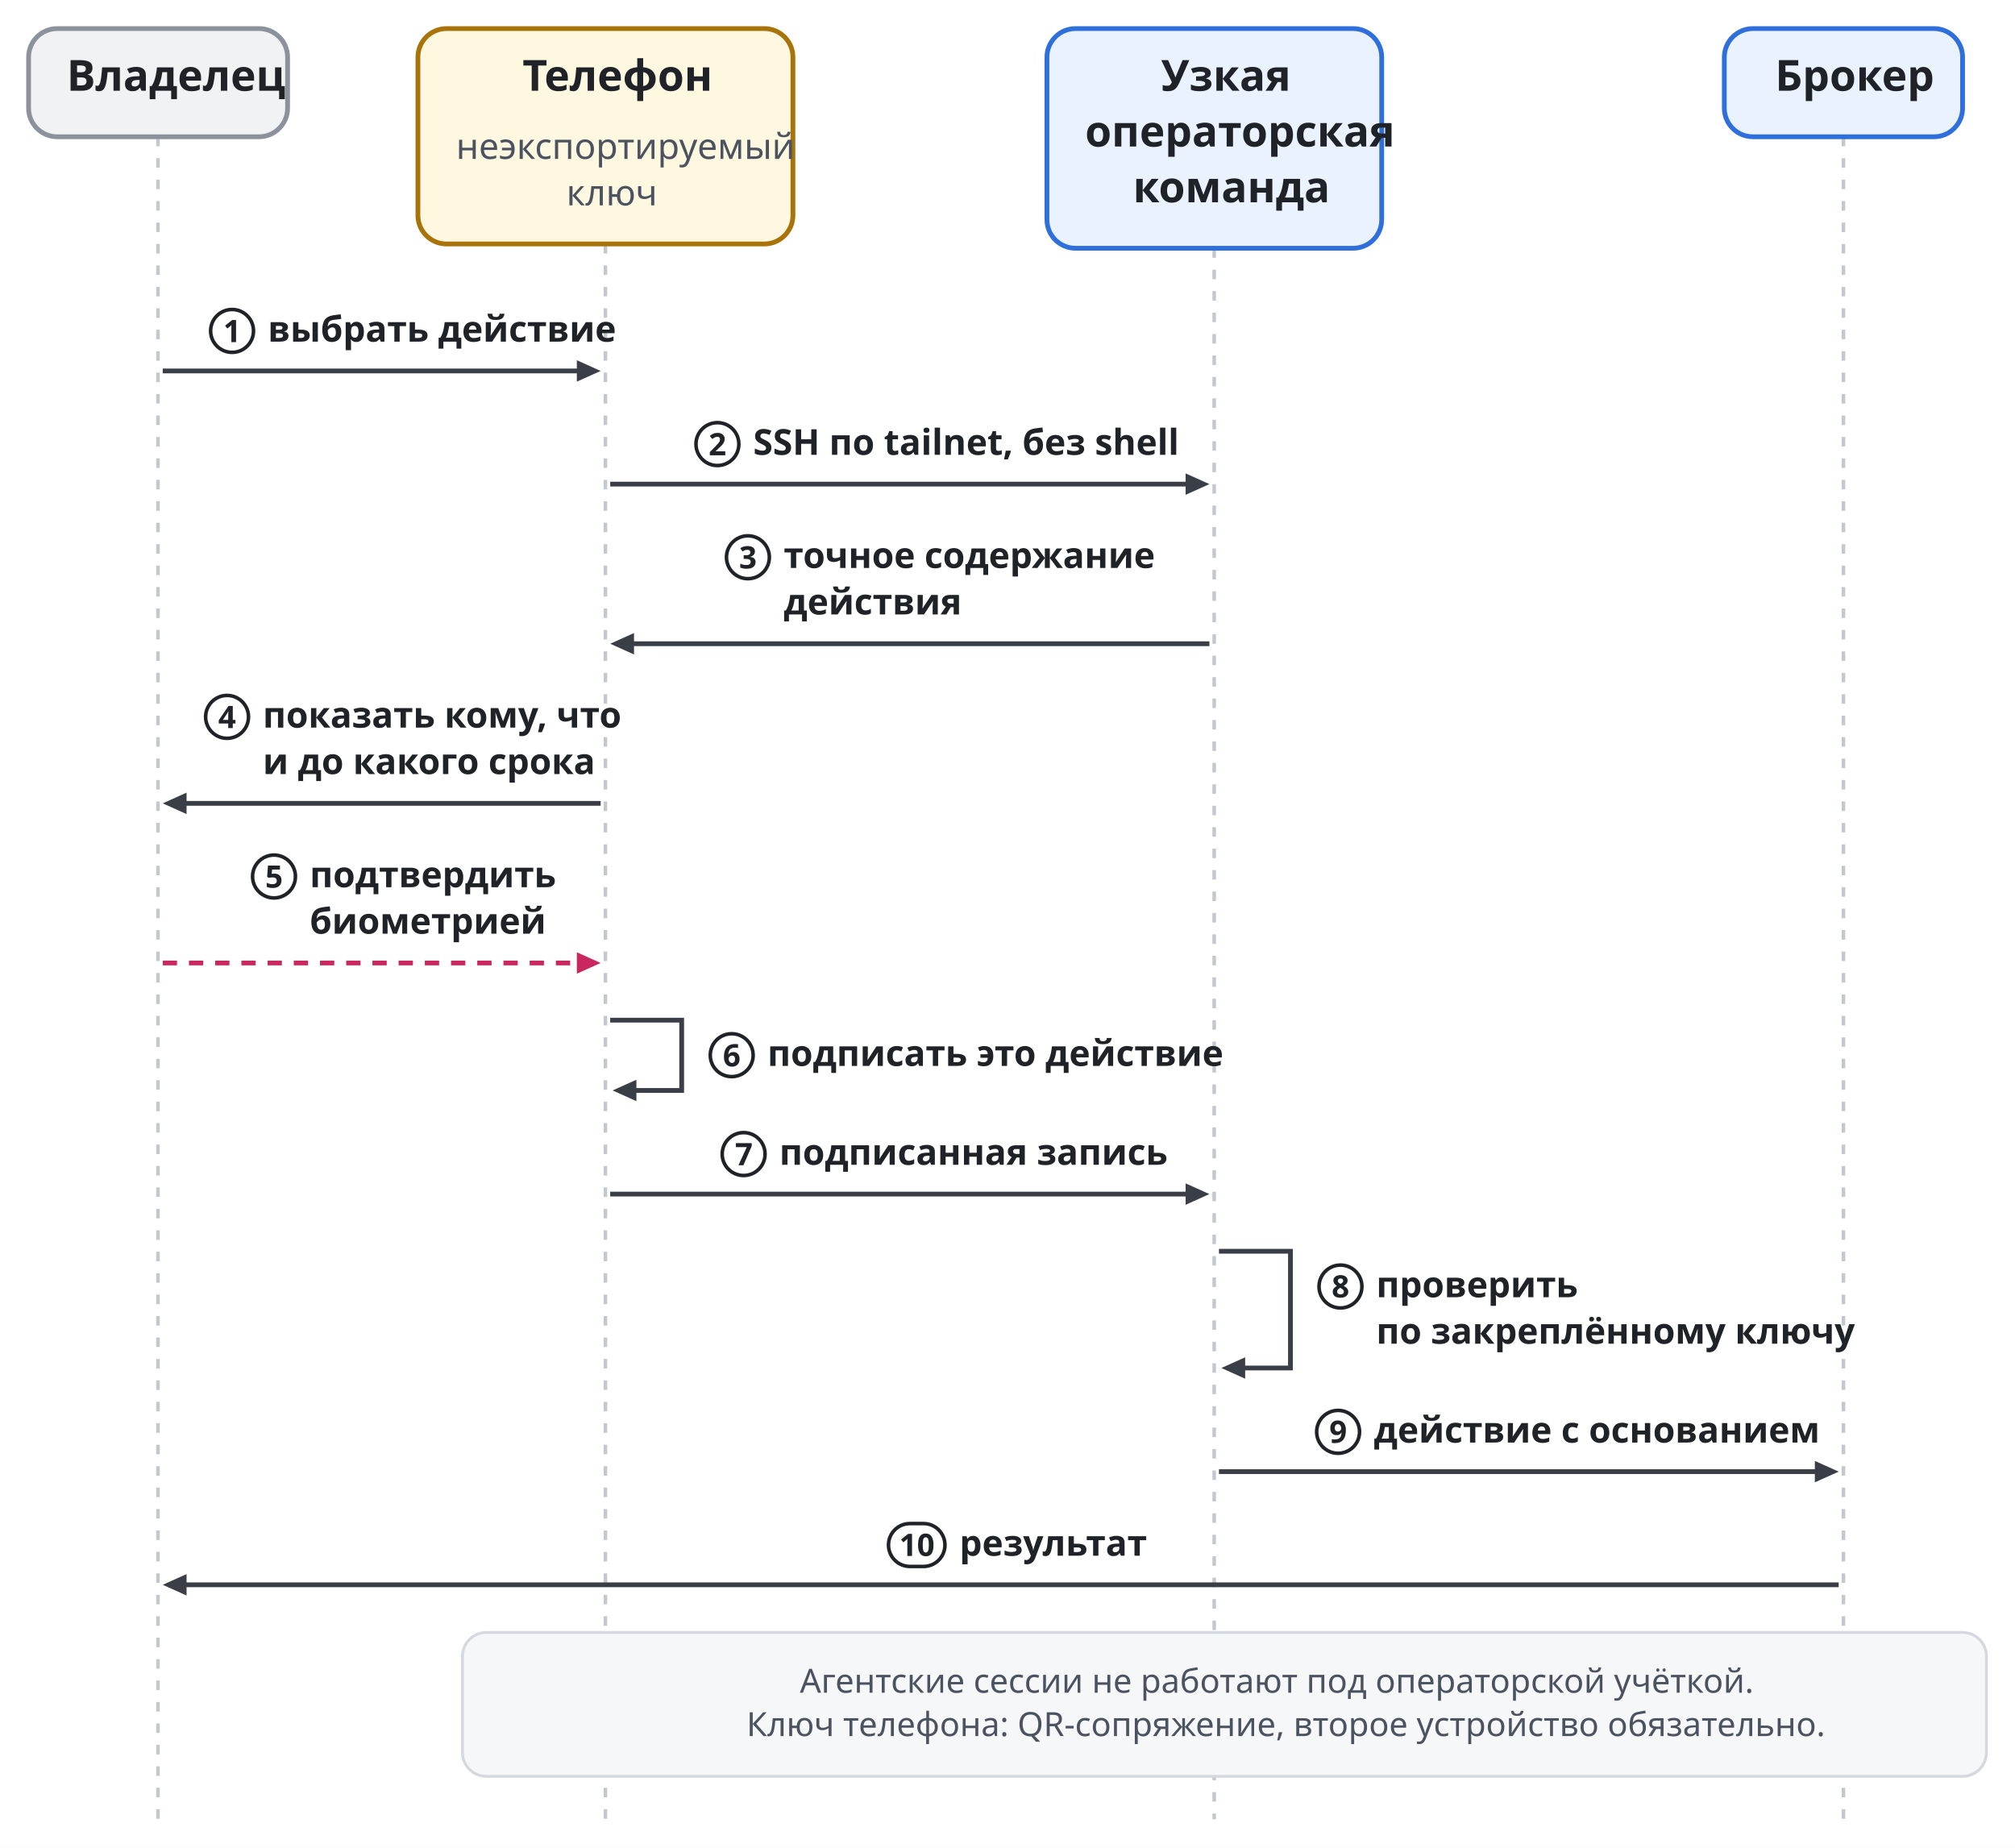
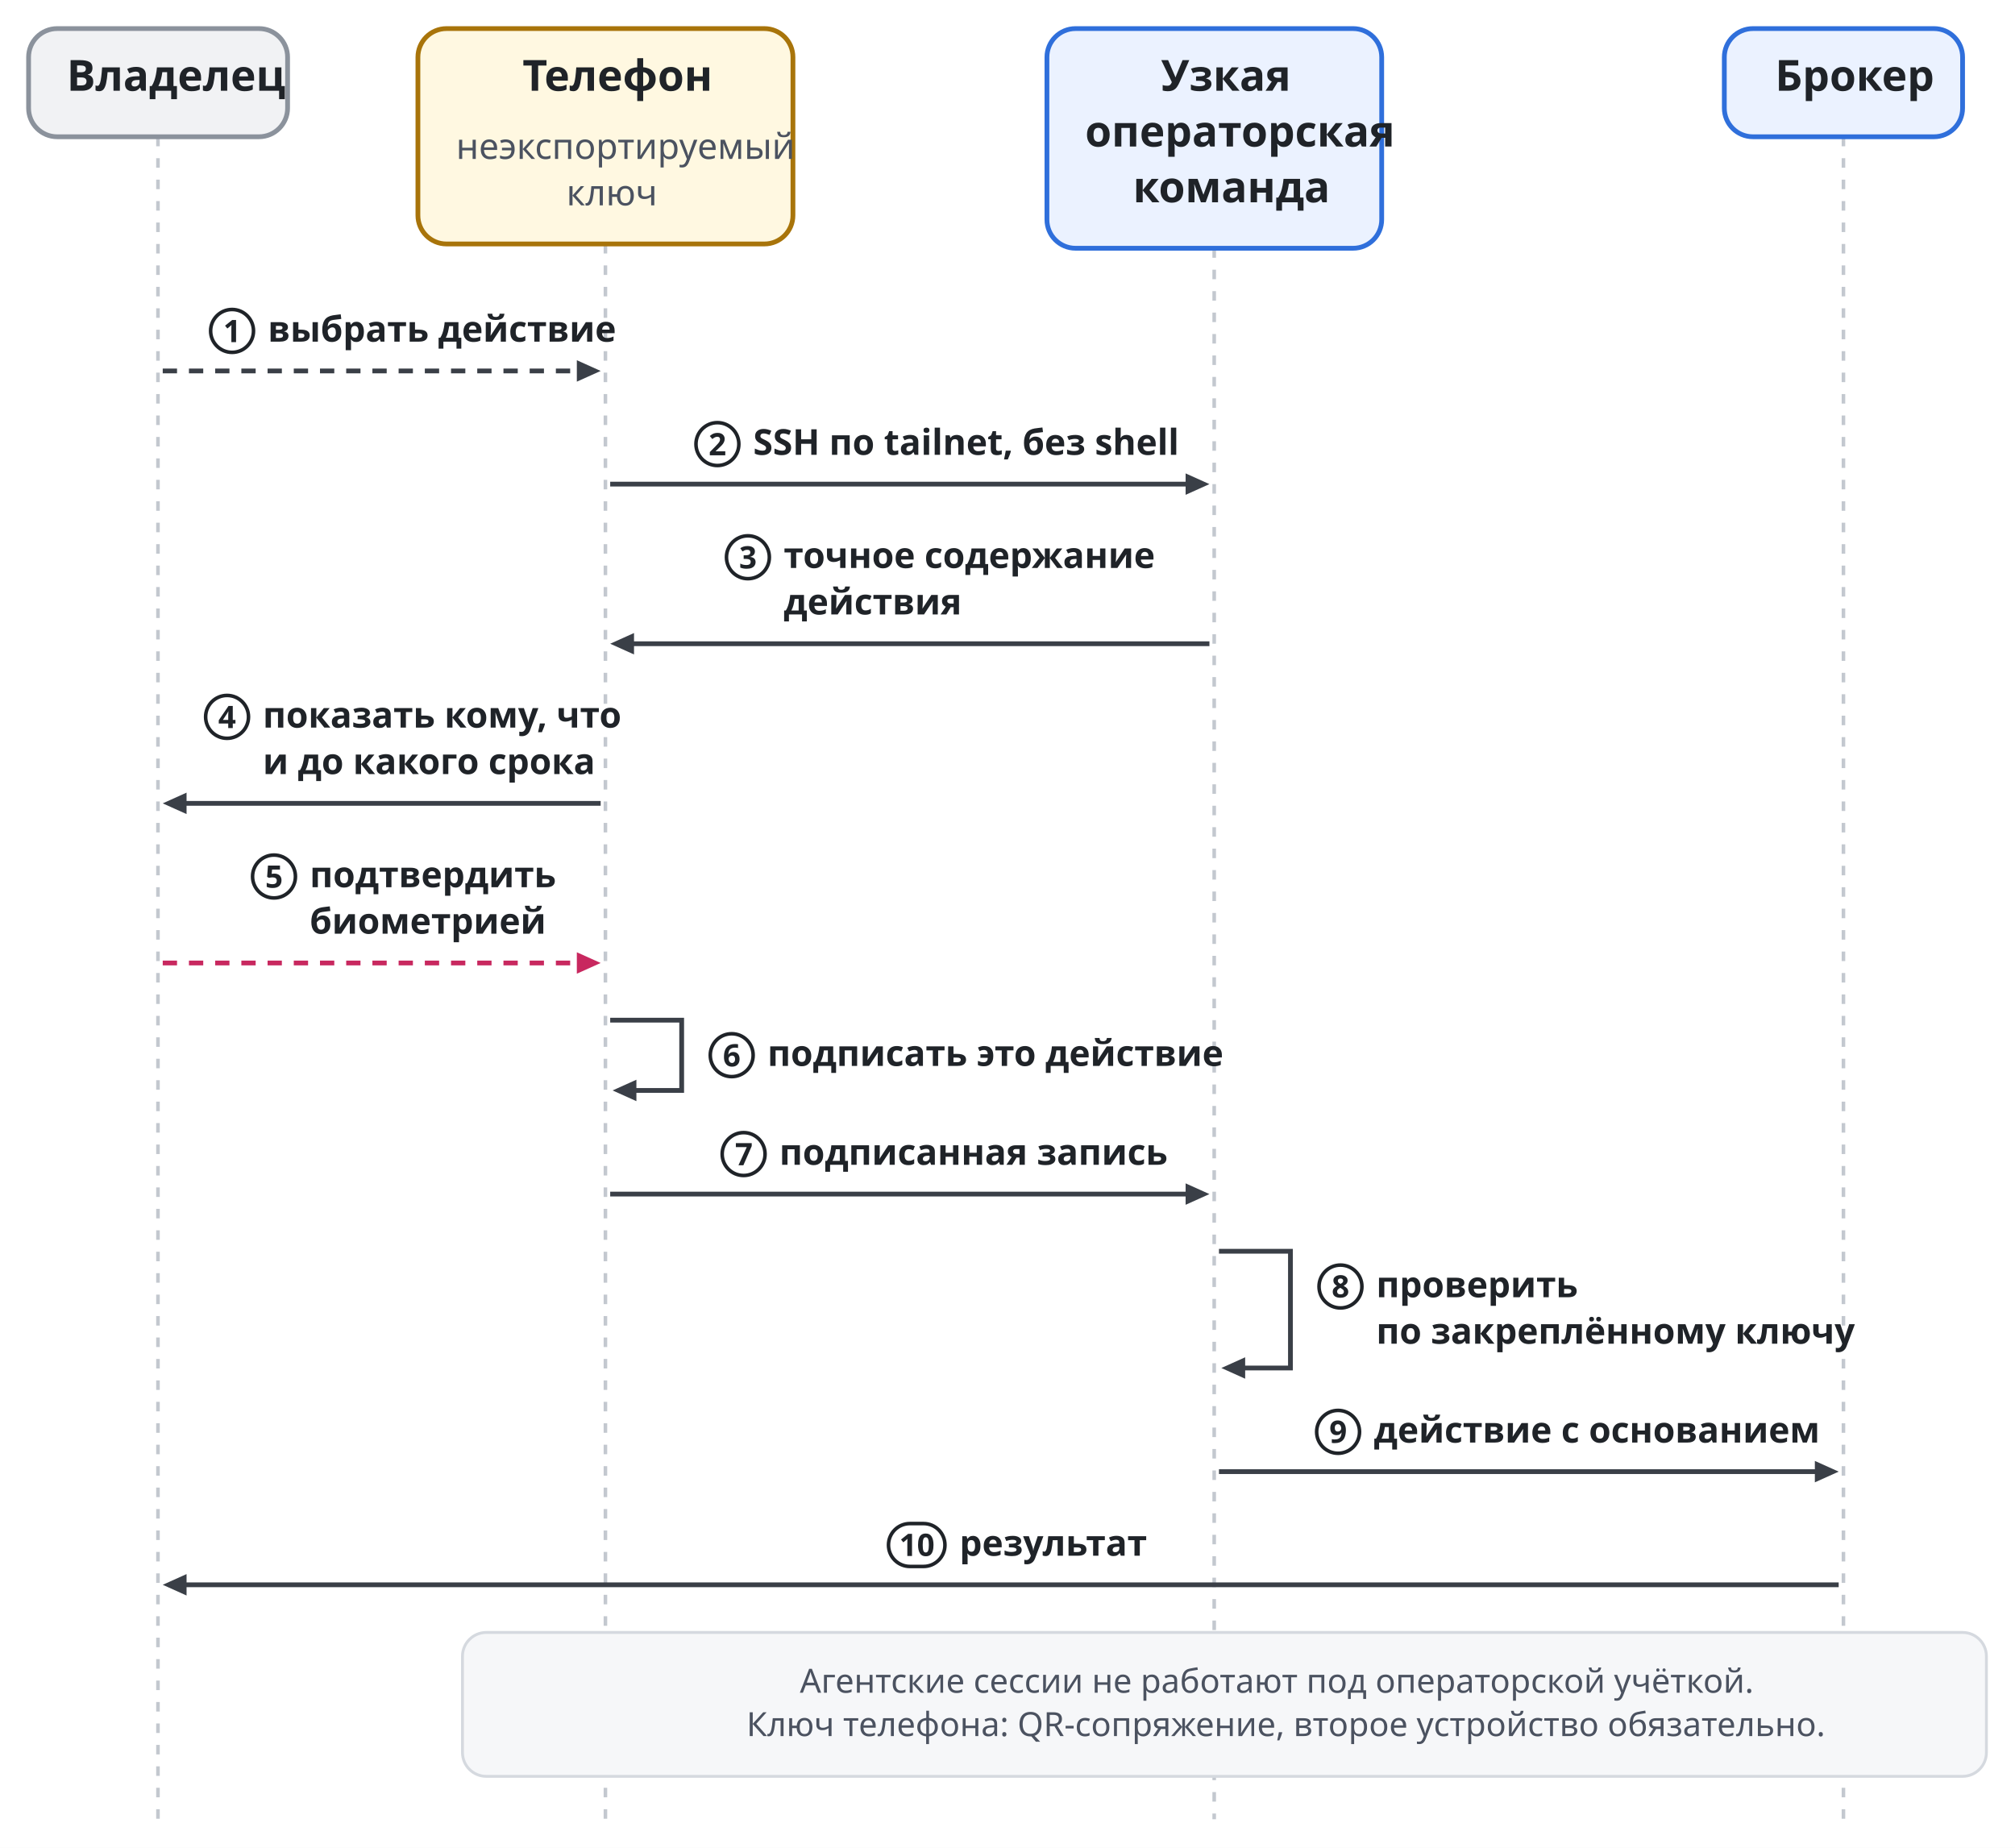
<svg xmlns="http://www.w3.org/2000/svg" width="845.7" height="775.6" viewBox="0 0 845.7 775.6">
  <rect width="845.7" height="775.6" fill="#ffffff" />
  <g transform="translate(12 12)">
    <g transform="translate(54.3 0)">
      <line x1="0" y1="45.4" x2="0" y2="751.6" stroke="#c3c8cf" stroke-width="1.5" stroke-dasharray="4 5" />
      <line x1="187.8" y1="90.4" x2="187.8" y2="751.6" stroke="#c3c8cf" stroke-width="1.5" stroke-dasharray="4 5" />
      <line x1="443.3" y1="92.2" x2="443.3" y2="751.6" stroke="#c3c8cf" stroke-width="1.5" stroke-dasharray="4 5" />
      <line x1="707.4" y1="45.4" x2="707.4" y2="751.6" stroke="#c3c8cf" stroke-width="1.5" stroke-dasharray="4 5" />
      <rect x="-54.3" y="0" width="108.7" height="45.4" rx="12" fill="#f1f2f4" stroke="#8b929c" stroke-width="2" class="box" data-id="owner" />
      <text x="-38.3" y="26.1" font-size="18" fill="#1f2328">
        <tspan font-family="PT Sans, sans-serif" font-weight="bold">Владелец</tspan>
      </text>
      <rect x="109.1" y="0" width="157.4" height="90.4" rx="12" fill="#fff8e1" stroke="#a8740a" stroke-width="2" class="box" data-id="phone" />
      <text x="153" y="26.1" font-size="18" fill="#1f2328">
        <tspan font-family="PT Sans, sans-serif" font-weight="bold">Телефон</tspan>
      </text>
      <text x="125.1" y="54.7" font-size="15" fill="#4b5260">
        <tspan font-family="PT Sans, sans-serif">неэкспортируемый</tspan>
      </text>
      <text x="171.4" y="74.2" font-size="15" fill="#4b5260">
        <tspan font-family="PT Sans, sans-serif">ключ</tspan>
      </text>
      <rect x="373.1" y="0" width="140.5" height="92.2" rx="12" fill="#ebf2ff" stroke="#2f6fdb" stroke-width="2" class="box" data-id="command" />
      <text x="420.9" y="26.1" font-size="18" fill="#1f2328">
        <tspan font-family="PT Sans, sans-serif" font-weight="bold">Узкая</tspan>
      </text>
      <text x="389.1" y="49.5" font-size="18" fill="#1f2328">
        <tspan font-family="PT Sans, sans-serif" font-weight="bold">операторская</tspan>
      </text>
      <text x="409.2" y="72.9" font-size="18" fill="#1f2328">
        <tspan font-family="PT Sans, sans-serif" font-weight="bold">команда</tspan>
      </text>
      <rect x="657.4" y="0" width="100" height="45.4" rx="12" fill="#ebf2ff" stroke="#2f6fdb" stroke-width="2" class="box" data-id="broker" />
      <text x="678.7" y="26.1" font-size="18" fill="#1f2328">
        <tspan font-family="PT Sans, sans-serif" font-weight="bold">Брокер</tspan>
      </text>
-       <path d="M 2 143.7 L 179.8 143.7" fill="none" stroke="#3a3f47" stroke-width="2" class="edge" data-from="owner" data-to="phone" data-edge="m0" />
+       <path d="M 2 143.7 L 179.8 143.7" fill="none" stroke="#3a3f47" stroke-width="2" stroke-dasharray="6 5" class="edge" data-from="owner" data-to="phone" data-edge="m0" />
      <polygon points="185.8,143.7 175.8,139.2 175.8,148.2" fill="#3a3f47" />
      <rect x="18.1" y="116.2" width="151.6" height="21.5" fill="#ffffff" class="plate" />
      <g class="label" data-edge="m0">
        <circle cx="31.1" cy="126.9" r="9" fill="#ffffff" stroke="#1f2328" stroke-width="1.5" class="step" />
        <text x="27.4" y="131.6" font-size="13" fill="#1f2328">
          <tspan font-family="PT Sans, sans-serif" font-weight="bold">1</tspan>
        </text>
        <text x="46.1" y="131.4" font-size="15" fill="#1f2328">
          <tspan font-family="PT Sans, sans-serif" font-weight="bold">выбрать действие</tspan>
        </text>
      </g>
      <path d="M 189.8 191.2 L 435.3 191.2" fill="none" stroke="#3a3f47" stroke-width="2" class="edge" data-from="phone" data-to="command" data-edge="m1" />
      <polygon points="441.3,191.2 431.3,186.7 431.3,195.7" fill="#3a3f47" />
      <rect x="221.8" y="163.7" width="187.6" height="21.5" fill="#ffffff" class="plate" />
      <g class="label" data-edge="m1">
        <circle cx="234.8" cy="174.4" r="9" fill="#ffffff" stroke="#1f2328" stroke-width="1.5" class="step" />
        <text x="231.1" y="179.1" font-size="13" fill="#1f2328">
          <tspan font-family="PT Sans, sans-serif" font-weight="bold">2</tspan>
        </text>
        <text x="249.8" y="178.9" font-size="15" fill="#1f2328">
          <tspan font-family="PT Sans, sans-serif" font-weight="bold">SSH по tailnet, без shell</tspan>
        </text>
      </g>
      <path d="M 441.3 258.2 L 195.8 258.2" fill="none" stroke="#3a3f47" stroke-width="2" class="edge" data-from="command" data-to="phone" data-edge="m2" />
      <polygon points="189.8,258.2 199.8,262.7 199.8,253.7" fill="#3a3f47" />
      <rect x="234.6" y="211.2" width="161.9" height="41" fill="#ffffff" class="plate" />
      <g class="label" data-edge="m2">
        <circle cx="247.6" cy="221.9" r="9" fill="#ffffff" stroke="#1f2328" stroke-width="1.5" class="step" />
        <text x="243.9" y="226.6" font-size="13" fill="#1f2328">
          <tspan font-family="PT Sans, sans-serif" font-weight="bold">3</tspan>
        </text>
        <text x="262.6" y="226.4" font-size="15" fill="#1f2328">
          <tspan font-family="PT Sans, sans-serif" font-weight="bold">точное содержание</tspan>
        </text>
        <text x="262.6" y="245.9" font-size="15" fill="#1f2328">
          <tspan font-family="PT Sans, sans-serif" font-weight="bold">действия</tspan>
        </text>
      </g>
      <path d="M 185.8 325.2 L 8 325.2" fill="none" stroke="#3a3f47" stroke-width="2" class="edge" data-from="phone" data-to="owner" data-edge="m3" />
      <polygon points="2,325.2 12,329.7 12,320.7" fill="#3a3f47" />
      <rect x="16" y="278.2" width="155.8" height="41" fill="#ffffff" class="plate" />
      <g class="label" data-edge="m3">
        <circle cx="29" cy="288.9" r="9" fill="#ffffff" stroke="#1f2328" stroke-width="1.5" class="step" />
        <text x="25.3" y="293.6" font-size="13" fill="#1f2328">
          <tspan font-family="PT Sans, sans-serif" font-weight="bold">4</tspan>
        </text>
        <text x="44" y="293.4" font-size="15" fill="#1f2328">
          <tspan font-family="PT Sans, sans-serif" font-weight="bold">показать кому, что</tspan>
        </text>
        <text x="44" y="312.9" font-size="15" fill="#1f2328">
          <tspan font-family="PT Sans, sans-serif" font-weight="bold">и до какого срока</tspan>
        </text>
      </g>
      <path d="M 2 392.2 L 179.8 392.2" fill="none" stroke="#c8285f" stroke-width="2" stroke-dasharray="6 5" class="edge" data-from="owner" data-to="phone" data-edge="m4" />
      <polygon points="185.8,392.2 175.8,387.7 175.8,396.7" fill="#c8285f" />
      <rect x="35.7" y="345.2" width="116.4" height="41" fill="#ffffff" class="plate" />
      <g class="label" data-edge="m4">
        <circle cx="48.7" cy="355.9" r="9" fill="#ffffff" stroke="#1f2328" stroke-width="1.5" class="step" />
        <text x="45" y="360.6" font-size="13" fill="#1f2328">
          <tspan font-family="PT Sans, sans-serif" font-weight="bold">5</tspan>
        </text>
        <text x="63.7" y="360.4" font-size="15" fill="#1f2328">
          <tspan font-family="PT Sans, sans-serif" font-weight="bold">подтвердить</tspan>
        </text>
        <text x="63.7" y="379.9" font-size="15" fill="#1f2328">
          <tspan font-family="PT Sans, sans-serif" font-weight="bold">биометрией</tspan>
        </text>
      </g>
      <path d="M 189.8 416.2 L 219.8 416.2 L 219.8 445.7 L 196.8 445.7" fill="none" stroke="#3a3f47" stroke-width="2" class="edge" data-from="phone" data-to="phone" data-edge="m5" />
      <polygon points="190.8,445.7 200.8,450.2 200.8,441.2" fill="#3a3f47" />
      <rect x="227.8" y="420.2" width="189.5" height="21.5" fill="#ffffff" class="plate" />
      <g class="label" data-edge="m5">
        <circle cx="240.8" cy="430.9" r="9" fill="#ffffff" stroke="#1f2328" stroke-width="1.5" class="step" />
        <text x="237.1" y="435.6" font-size="13" fill="#1f2328">
          <tspan font-family="PT Sans, sans-serif" font-weight="bold">6</tspan>
        </text>
        <text x="255.8" y="435.4" font-size="15" fill="#1f2328">
          <tspan font-family="PT Sans, sans-serif" font-weight="bold">подписать это действие</tspan>
        </text>
      </g>
      <path d="M 189.8 489.2 L 435.3 489.2" fill="none" stroke="#3a3f47" stroke-width="2" class="edge" data-from="phone" data-to="command" data-edge="m6" />
      <polygon points="441.3,489.2 431.3,484.7 431.3,493.7" fill="#3a3f47" />
      <rect x="232.8" y="461.7" width="165.5" height="21.5" fill="#ffffff" class="plate" />
      <g class="label" data-edge="m6">
        <circle cx="245.8" cy="472.4" r="9" fill="#ffffff" stroke="#1f2328" stroke-width="1.5" class="step" />
        <text x="242.2" y="477.1" font-size="13" fill="#1f2328">
          <tspan font-family="PT Sans, sans-serif" font-weight="bold">7</tspan>
        </text>
        <text x="260.8" y="476.9" font-size="15" fill="#1f2328">
          <tspan font-family="PT Sans, sans-serif" font-weight="bold">подписанная запись</tspan>
        </text>
      </g>
      <path d="M 445.3 513.2 L 475.3 513.2 L 475.3 562.2 L 452.3 562.2" fill="none" stroke="#3a3f47" stroke-width="2" class="edge" data-from="command" data-to="command" data-edge="m7" />
      <polygon points="446.3,562.2 456.3,566.7 456.3,557.7" fill="#3a3f47" />
      <rect x="483.3" y="517.2" width="198.1" height="41" fill="#ffffff" class="plate" />
      <g class="label" data-edge="m7">
        <circle cx="496.3" cy="528" r="9" fill="#ffffff" stroke="#1f2328" stroke-width="1.5" class="step" />
        <text x="492.6" y="532.6" font-size="13" fill="#1f2328">
          <tspan font-family="PT Sans, sans-serif" font-weight="bold">8</tspan>
        </text>
        <text x="511.3" y="532.5" font-size="15" fill="#1f2328">
          <tspan font-family="PT Sans, sans-serif" font-weight="bold">проверить</tspan>
        </text>
        <text x="511.3" y="552" font-size="15" fill="#1f2328">
          <tspan font-family="PT Sans, sans-serif" font-weight="bold">по закреплённому ключу</tspan>
        </text>
      </g>
      <path d="M 445.3 605.7 L 699.4 605.7" fill="none" stroke="#3a3f47" stroke-width="2" class="edge" data-from="command" data-to="broker" data-edge="m8" />
      <polygon points="705.4,605.7 695.4,601.2 695.4,610.2" fill="#3a3f47" />
      <rect x="482.3" y="578.2" width="186" height="21.5" fill="#ffffff" class="plate" />
      <g class="label" data-edge="m8">
        <circle cx="495.3" cy="589" r="9" fill="#ffffff" stroke="#1f2328" stroke-width="1.5" class="step" />
        <text x="491.6" y="593.6" font-size="13" fill="#1f2328">
          <tspan font-family="PT Sans, sans-serif" font-weight="bold">9</tspan>
        </text>
        <text x="510.3" y="593.5" font-size="15" fill="#1f2328">
          <tspan font-family="PT Sans, sans-serif" font-weight="bold">действие с основанием</tspan>
        </text>
      </g>
      <path d="M 705.4 653.2 L 8 653.2" fill="none" stroke="#3a3f47" stroke-width="2" class="edge" data-from="broker" data-to="owner" data-edge="m9" />
      <polygon points="2,653.2 12,657.7 12,648.7" fill="#3a3f47" />
      <rect x="302.6" y="625.7" width="102.2" height="21.5" fill="#ffffff" class="plate" />
      <g class="label" data-edge="m9">
        <rect x="306.6" y="627.5" width="23.7" height="18" rx="9" fill="#ffffff" stroke="#1f2328" stroke-width="1.5" class="step" />
        <text x="311.1" y="641.1" font-size="13" fill="#1f2328">
          <tspan font-family="PT Sans, sans-serif" font-weight="bold">10</tspan>
        </text>
        <text x="336.4" y="641" font-size="15" fill="#1f2328">
          <tspan font-family="PT Sans, sans-serif" font-weight="bold">результат</tspan>
        </text>
      </g>
      <rect x="127.8" y="673.2" width="639.6" height="60.4" rx="10" fill="#f6f7f9" stroke="#d5d9df" stroke-width="1.2" class="note" />
      <text x="269.4" y="698.5" font-size="14" fill="#4b5260">
        <tspan font-family="PT Sans, sans-serif">Агентские сессии не работают под операторской учёткой.</tspan>
      </text>
      <text x="247" y="716.7" font-size="14" fill="#4b5260">
        <tspan font-family="PT Sans, sans-serif">Ключ телефона: QR-сопряжение, второе устройство обязательно.</tspan>
      </text>
    </g>
  </g>
</svg>
